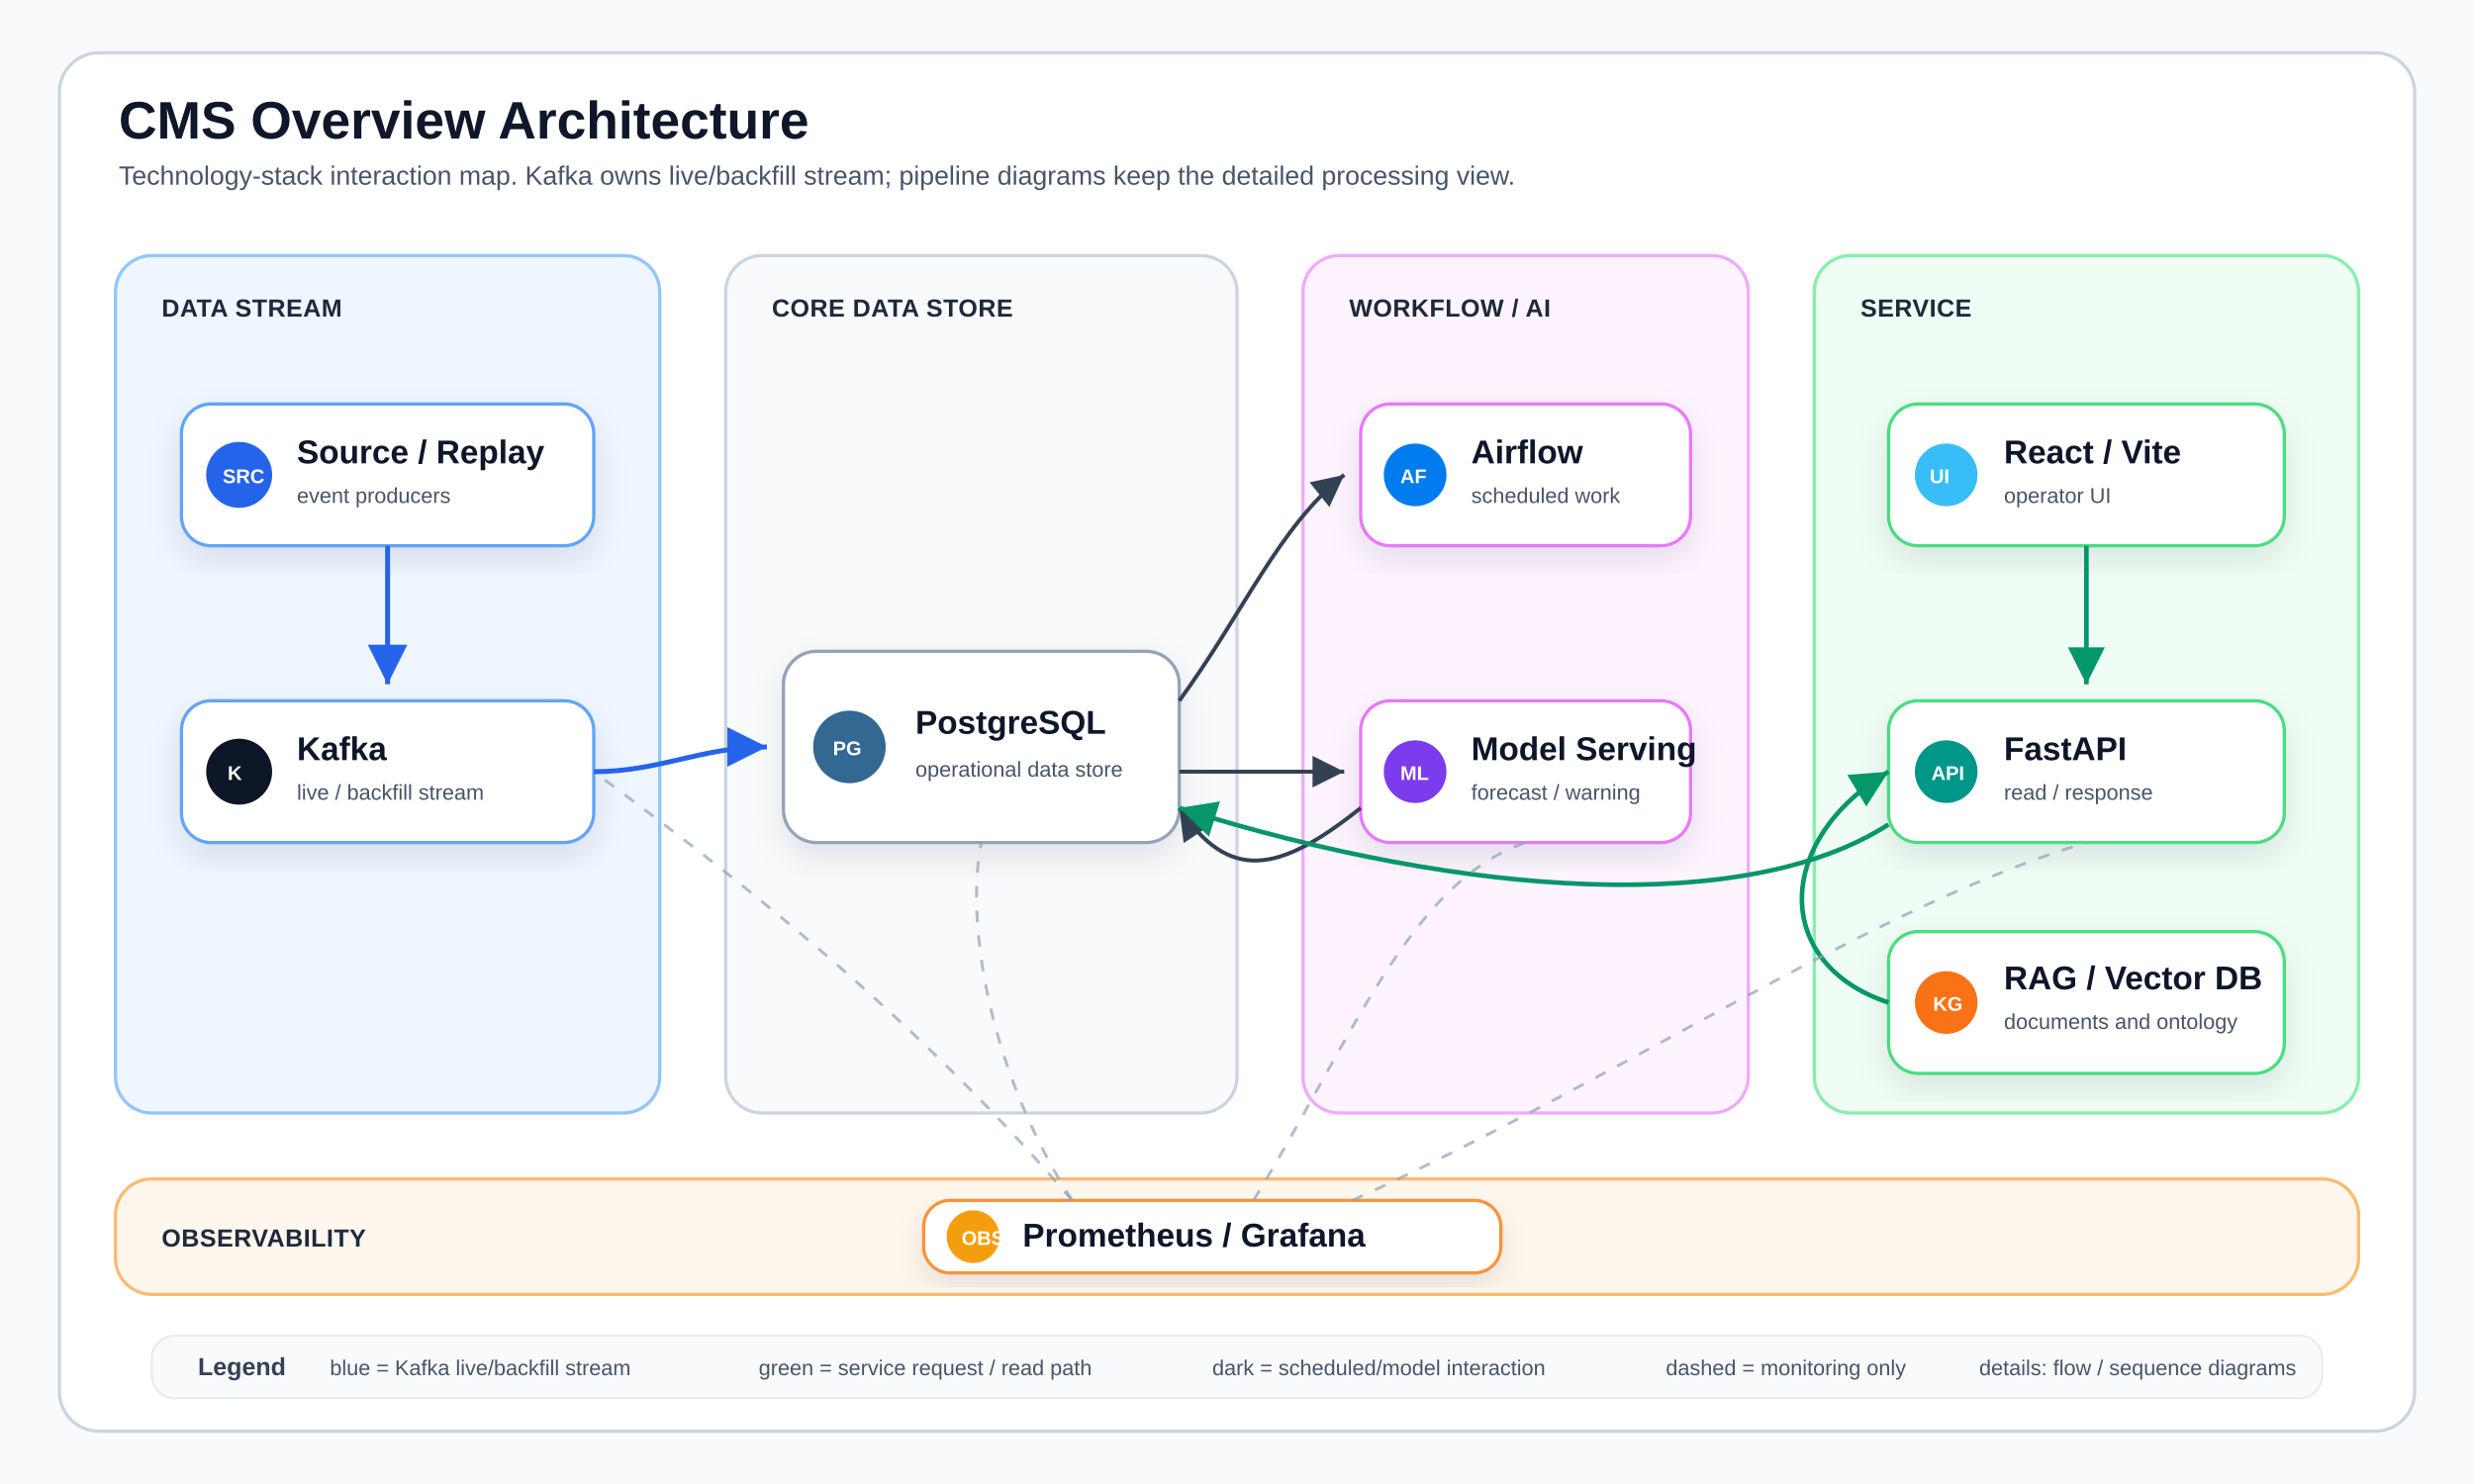
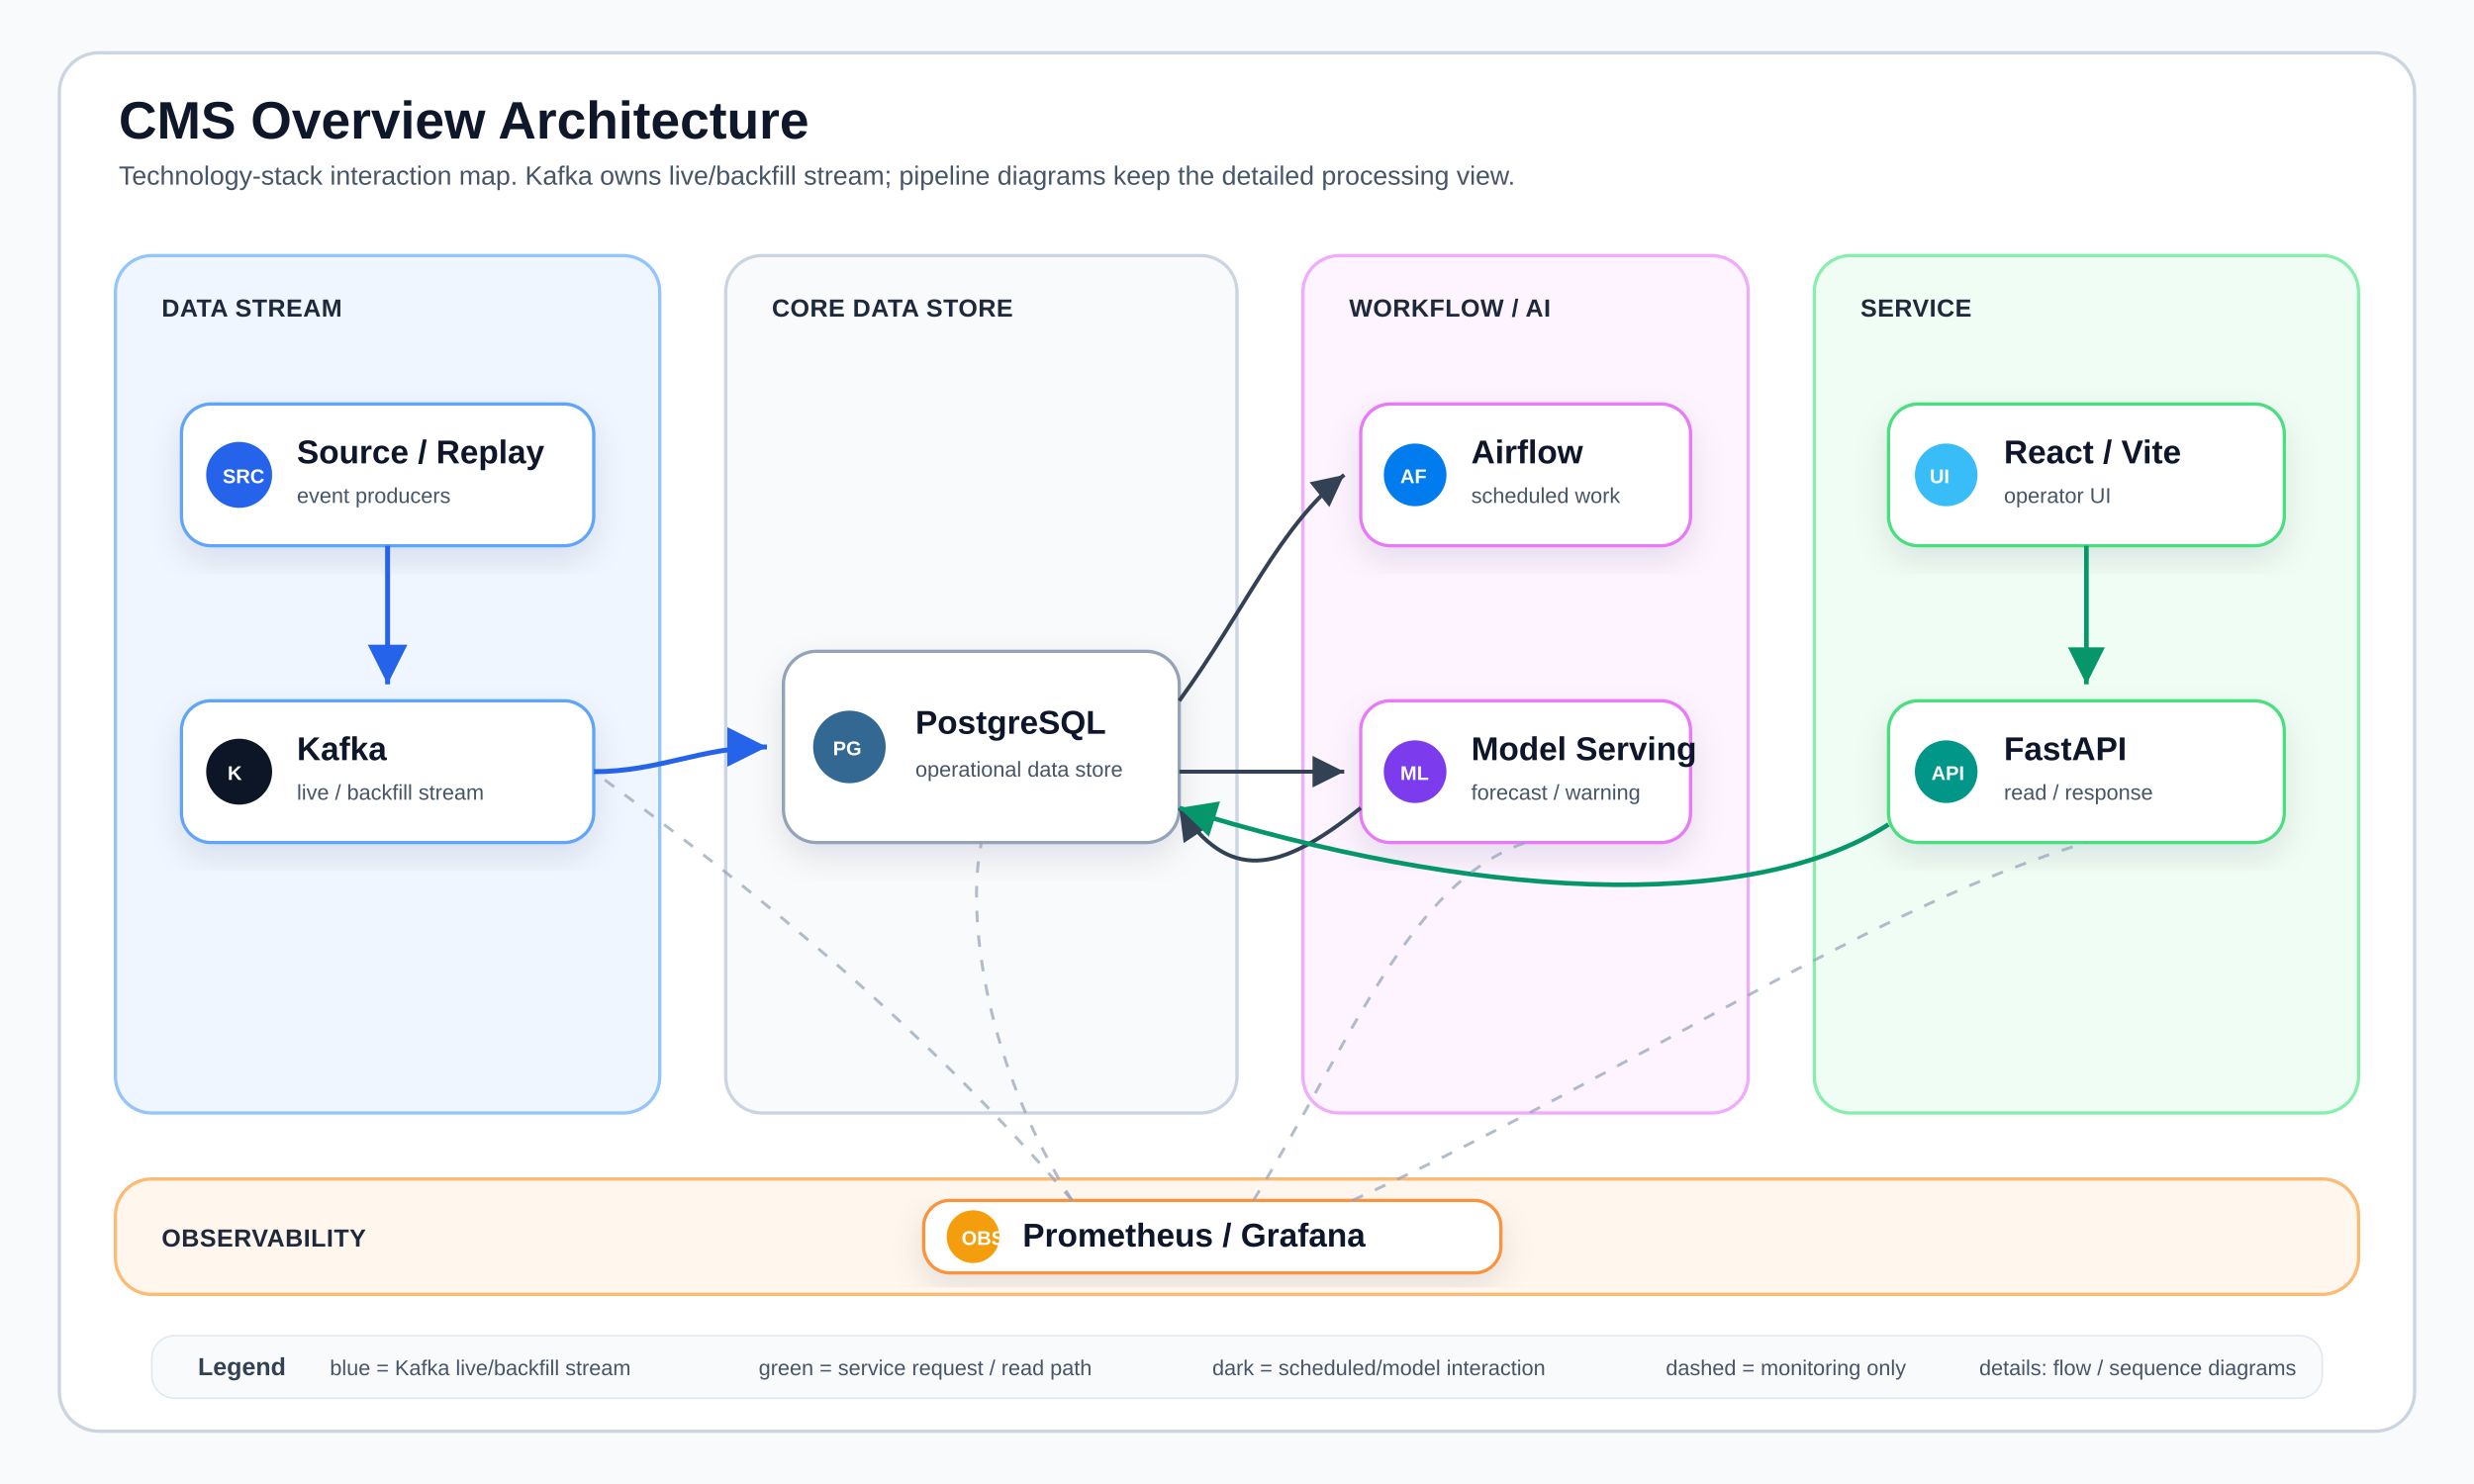
<svg xmlns="http://www.w3.org/2000/svg" width="1500" height="900" viewBox="0 0 1500 900" fill="none" role="img" aria-labelledby="title desc">
  <defs>
    <filter id="shadow" x="-20%" y="-20%" width="140%" height="140%">
      <feDropShadow dx="0" dy="8" stdDeviation="10" flood-color="#0f172a" flood-opacity="0.10" />
    </filter>
    <marker id="arrowBlue" markerWidth="12" markerHeight="12" refX="10" refY="6" orient="auto" markerUnits="strokeWidth">
      <path d="M2 2 L10 6 L2 10 Z" fill="#2563eb" />
    </marker>
    <marker id="arrowGreen" markerWidth="12" markerHeight="12" refX="10" refY="6" orient="auto" markerUnits="strokeWidth">
      <path d="M2 2 L10 6 L2 10 Z" fill="#059669" />
    </marker>
    <marker id="arrowDark" markerWidth="12" markerHeight="12" refX="10" refY="6" orient="auto" markerUnits="strokeWidth">
      <path d="M2 2 L10 6 L2 10 Z" fill="#334155" />
    </marker>
    <style>
      .bg { fill: #f8fafc; }
      .title { font: 700 32px Arial, sans-serif; fill: #0f172a; }
      .subtitle { font: 400 16px Arial, sans-serif; fill: #475569; }
      .zone-title { font: 700 15px Arial, sans-serif; fill: #1e293b; letter-spacing: .02em; }
      .node-title { font: 700 20px Arial, sans-serif; fill: #0f172a; }
      .node-sub { font: 400 13px Arial, sans-serif; fill: #475569; }
      .badge { font: 700 12px Arial, sans-serif; fill: white; }
      .legend-title { font: 700 15px Arial, sans-serif; fill: #334155; }
      .legend-text { font: 400 13px Arial, sans-serif; fill: #475569; }
      .stream { stroke: #2563eb; stroke-width: 3.0; marker-end: url(#arrowBlue); fill: none; }
      .service { stroke: #059669; stroke-width: 2.8; marker-end: url(#arrowGreen); fill: none; }
      .work { stroke: #334155; stroke-width: 2.4; marker-end: url(#arrowDark); fill: none; }
      .observe { stroke: #94a3b8; stroke-width: 1.8; stroke-dasharray: 7 8; fill: none; opacity: .72; }
    </style>
  </defs>
  <rect class="bg" width="1500" height="900" />
  <rect x="36" y="32" width="1428" height="836" rx="24" fill="#ffffff" stroke="#cbd5e1" stroke-width="2" />
  <text x="72" y="84" class="title">CMS Overview Architecture</text>
  <text x="72" y="112" class="subtitle">Technology-stack interaction map. Kafka owns live/backfill stream; pipeline diagrams keep the detailed processing view.</text>
  <rect x="70" y="155" width="330" height="520" rx="22" fill="#eff6ff" stroke="#93c5fd" stroke-width="2" />
  <text x="98" y="192" class="zone-title">DATA STREAM</text>
  <rect x="440" y="155" width="310" height="520" rx="22" fill="#f8fafc" stroke="#cbd5e1" stroke-width="2" />
  <text x="468" y="192" class="zone-title">CORE DATA STORE</text>
  <rect x="790" y="155" width="270" height="520" rx="22" fill="#fdf4ff" stroke="#f0abfc" stroke-width="2" />
  <text x="818" y="192" class="zone-title">WORKFLOW / AI</text>
  <rect x="1100" y="155" width="330" height="520" rx="22" fill="#f0fdf4" stroke="#86efac" stroke-width="2" />
  <text x="1128" y="192" class="zone-title">SERVICE</text>
  <rect x="70" y="715" width="1360" height="70" rx="22" fill="#fff7ed" stroke="#fdba74" stroke-width="2" />
  <text x="98" y="756" class="zone-title">OBSERVABILITY</text>
  <g filter="url(#shadow)">
    <rect x="110" y="245" width="250" height="86" rx="18" fill="#ffffff" stroke="#60a5fa" stroke-width="2" />
    <circle cx="145" cy="288" r="20" fill="#2563eb" />
    <text x="135" y="293" class="badge">SRC</text>
    <text x="180" y="281" class="node-title">Source / Replay</text>
    <text x="180" y="305" class="node-sub">event producers</text>
  </g>
  <g filter="url(#shadow)">
    <rect x="110" y="425" width="250" height="86" rx="18" fill="#ffffff" stroke="#60a5fa" stroke-width="2" />
    <circle cx="145" cy="468" r="20" fill="#111827" />
    <text x="138" y="473" class="badge">K</text>
    <text x="180" y="461" class="node-title">Kafka</text>
    <text x="180" y="485" class="node-sub">live / backfill stream</text>
  </g>
  <g filter="url(#shadow)">
    <rect x="475" y="395" width="240" height="116" rx="20" fill="#ffffff" stroke="#94a3b8" stroke-width="2" />
    <circle cx="515" cy="453" r="22" fill="#336791" />
    <text x="505" y="458" class="badge">PG</text>
    <text x="555" y="445" class="node-title">PostgreSQL</text>
    <text x="555" y="471" class="node-sub">operational data store</text>
  </g>
  <g filter="url(#shadow)">
    <rect x="825" y="245" width="200" height="86" rx="18" fill="#ffffff" stroke="#e879f9" stroke-width="2" />
    <circle cx="858" cy="288" r="19" fill="#017CEE" />
    <text x="849" y="293" class="badge">AF</text>
    <text x="892" y="281" class="node-title">Airflow</text>
    <text x="892" y="305" class="node-sub">scheduled work</text>
  </g>
  <g filter="url(#shadow)">
    <rect x="825" y="425" width="200" height="86" rx="18" fill="#ffffff" stroke="#e879f9" stroke-width="2" />
    <circle cx="858" cy="468" r="19" fill="#7c3aed" />
    <text x="849" y="473" class="badge">ML</text>
    <text x="892" y="461" class="node-title">Model Serving</text>
    <text x="892" y="485" class="node-sub">forecast / warning</text>
  </g>
  <g filter="url(#shadow)">
    <rect x="1145" y="245" width="240" height="86" rx="18" fill="#ffffff" stroke="#4ade80" stroke-width="2" />
    <circle cx="1180" cy="288" r="19" fill="#38bdf8" />
    <text x="1170" y="293" class="badge">UI</text>
    <text x="1215" y="281" class="node-title">React / Vite</text>
    <text x="1215" y="305" class="node-sub">operator UI</text>
  </g>
  <g filter="url(#shadow)">
    <rect x="1145" y="425" width="240" height="86" rx="18" fill="#ffffff" stroke="#4ade80" stroke-width="2" />
    <circle cx="1180" cy="468" r="19" fill="#009688" />
    <text x="1171" y="473" class="badge">API</text>
    <text x="1215" y="461" class="node-title">FastAPI</text>
    <text x="1215" y="485" class="node-sub">read / response</text>
  </g>
  <g filter="url(#shadow)">
-     <rect x="1145" y="565" width="240" height="86" rx="18" fill="#ffffff" stroke="#4ade80" stroke-width="2" />
-     <circle cx="1180" cy="608" r="19" fill="#f97316" />
-     <text x="1172" y="613" class="badge">KG</text>
-     <text x="1215" y="600" class="node-title">RAG / Vector DB</text>
-     <text x="1215" y="624" class="node-sub">documents and ontology</text>
-   </g>
-   <g filter="url(#shadow)">
    <rect x="560" y="728" width="350" height="44" rx="16" fill="#ffffff" stroke="#fb923c" stroke-width="2" />
    <circle cx="590" cy="750" r="16" fill="#f59e0b" />
    <text x="583" y="755" class="badge">OBS</text>
    <text x="620" y="756" class="node-title">Prometheus / Grafana</text>
  </g>
  <path class="stream" d="M235 331 L235 415" />
  <path class="stream" d="M360 468 C400 468 425 453 465 453" />
  <path class="work" d="M715 425 C755 370 775 320 815 288" />
  <path class="work" d="M715 468 L815 468" />
  <path class="work" d="M825 490 C775 530 745 535 715 490" />
  <path class="service" d="M1265 331 L1265 415" />
  <path class="service" d="M1145 500 C1060 555 890 545 715 490" />
-   <path class="service" d="M1145 608 C1075 585 1075 510 1145 468" />
  <path class="observe" d="M650 728 C600 650 585 560 595 511" />
  <path class="observe" d="M650 728 C550 610 430 520 360 468" />
  <path class="observe" d="M760 728 C820 630 855 535 925 511" />
  <path class="observe" d="M820 728 C990 650 1135 550 1265 511" />
  <rect x="92" y="810" width="1316" height="38" rx="14" fill="#f8fafc" stroke="#e2e8f0" />
  <text x="120" y="834" class="legend-title">Legend</text>
  <text x="200" y="834" class="legend-text">blue = Kafka live/backfill stream</text>
  <text x="460" y="834" class="legend-text">green = service request / read path</text>
  <text x="735" y="834" class="legend-text">dark = scheduled/model interaction</text>
  <text x="1010" y="834" class="legend-text">dashed = monitoring only</text>
  <text x="1200" y="834" class="legend-text">details: flow / sequence diagrams</text>
</svg>
